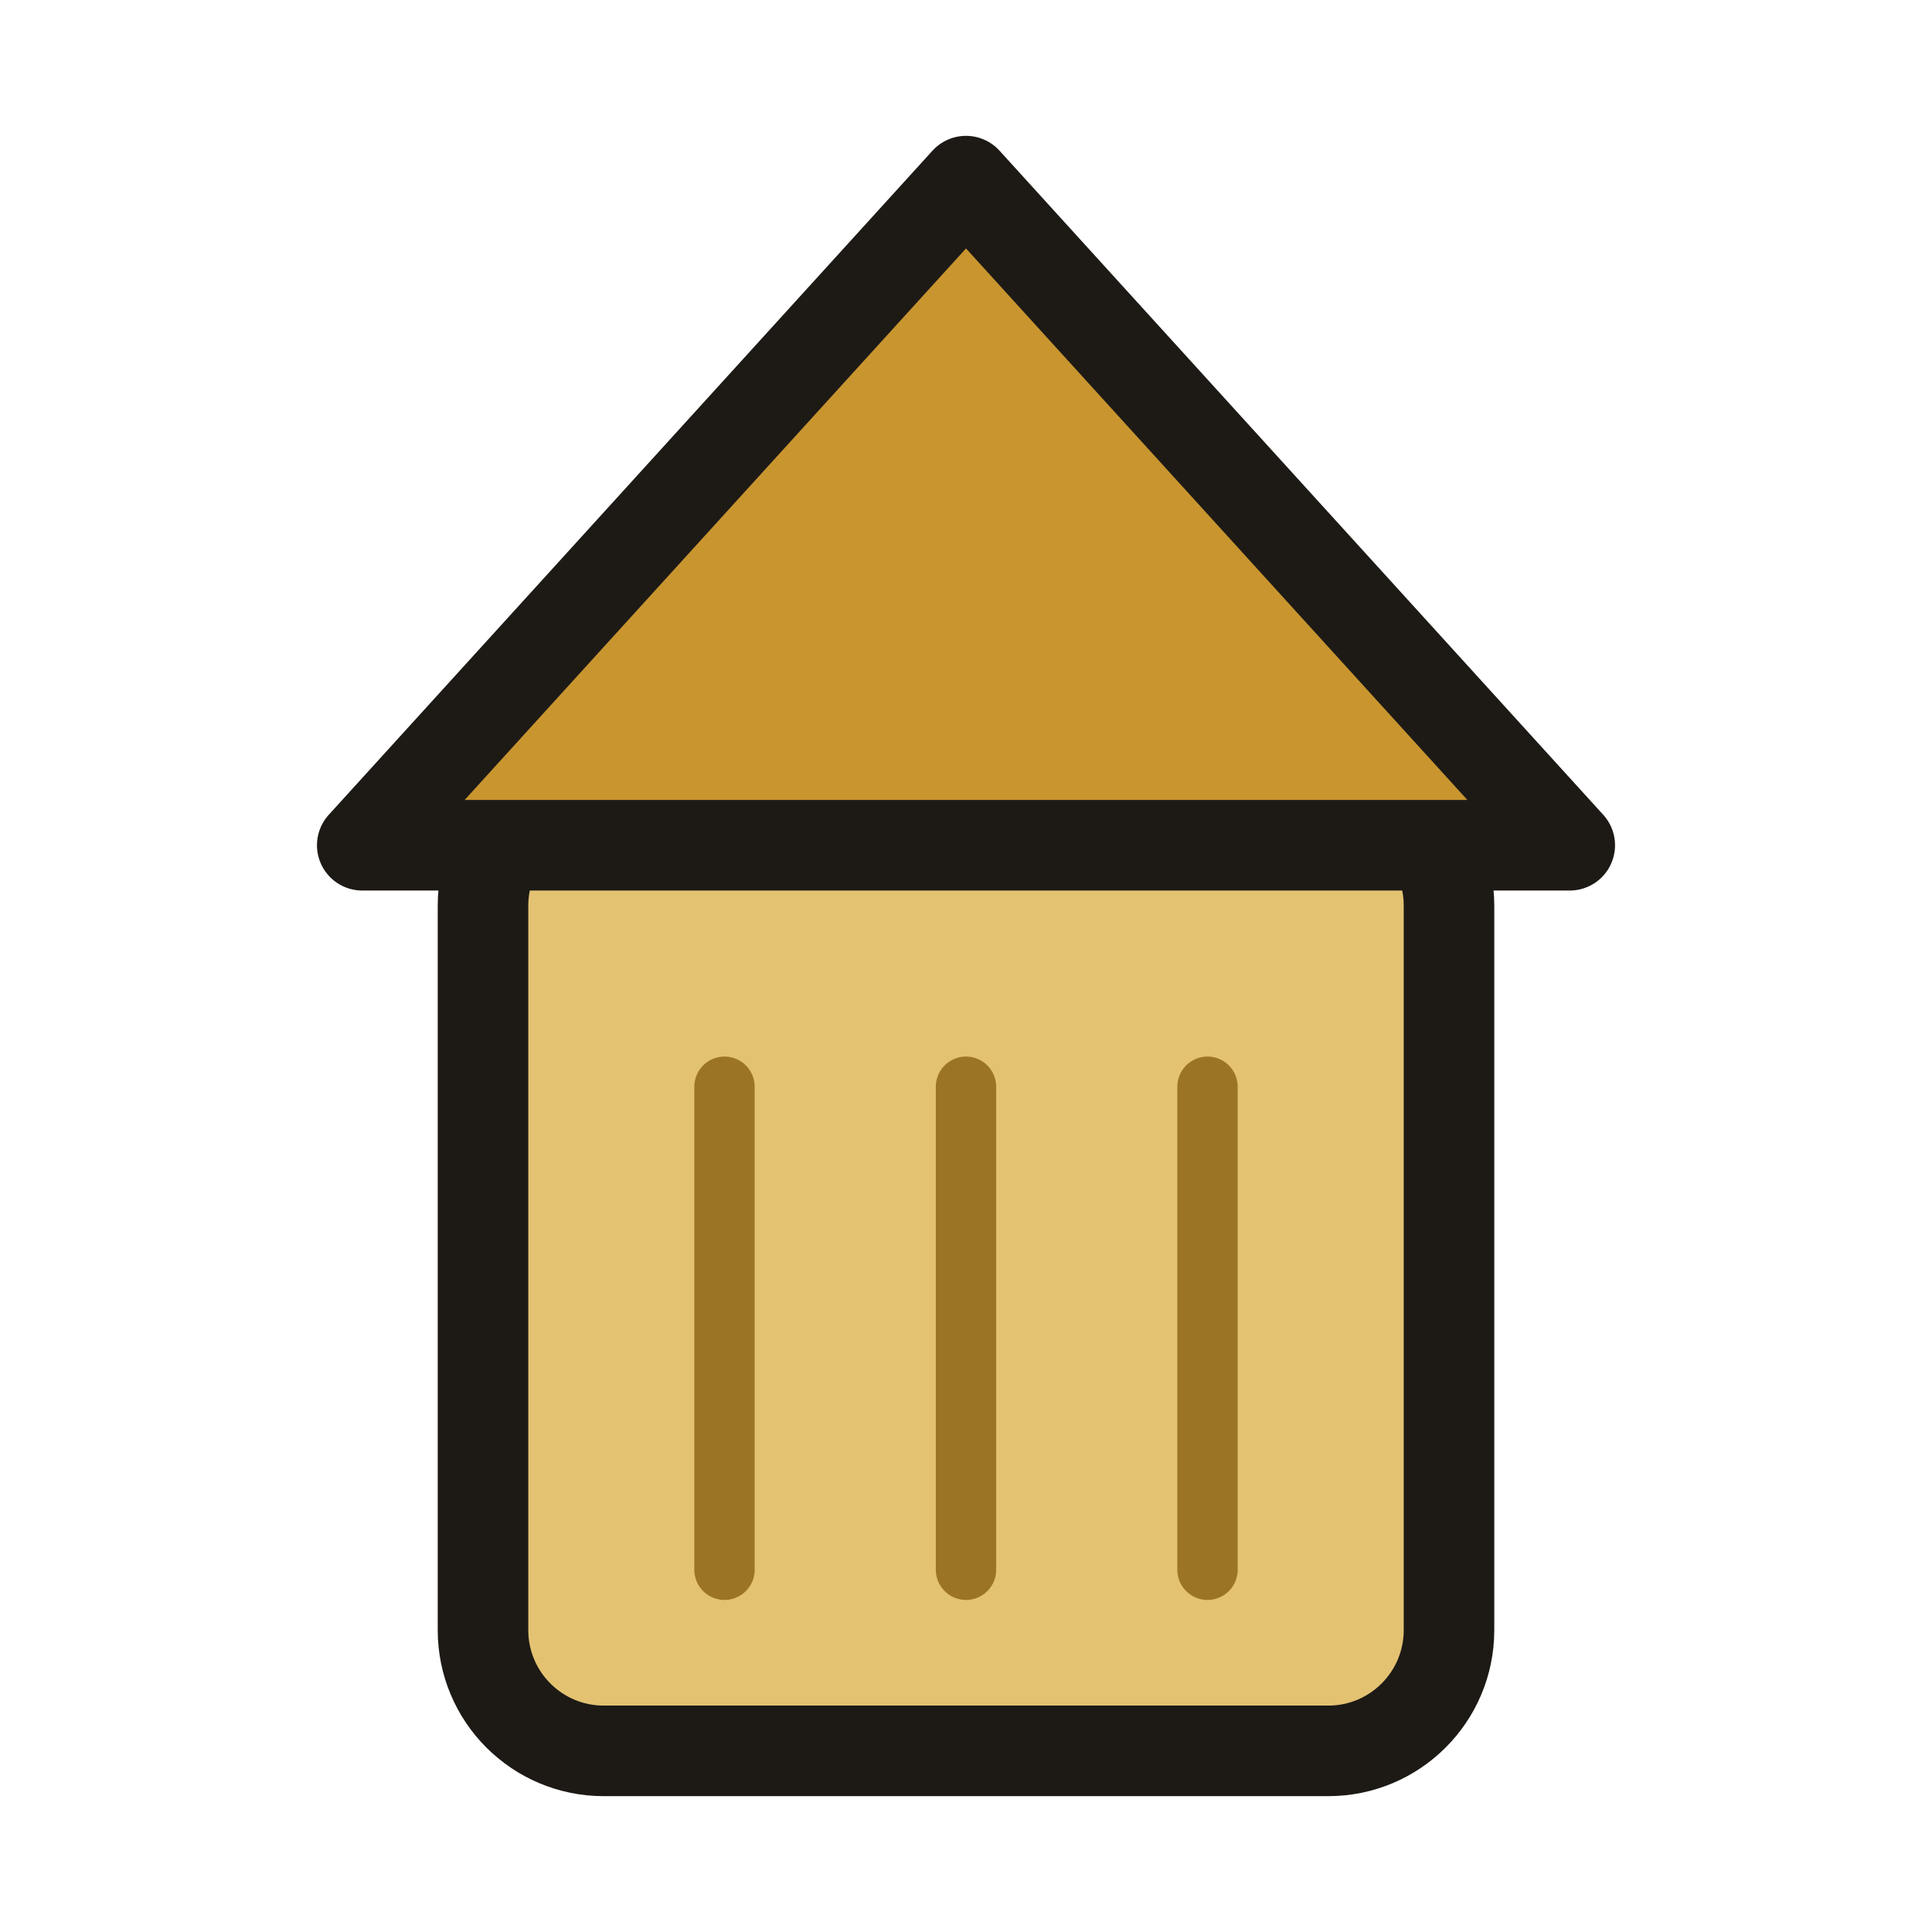
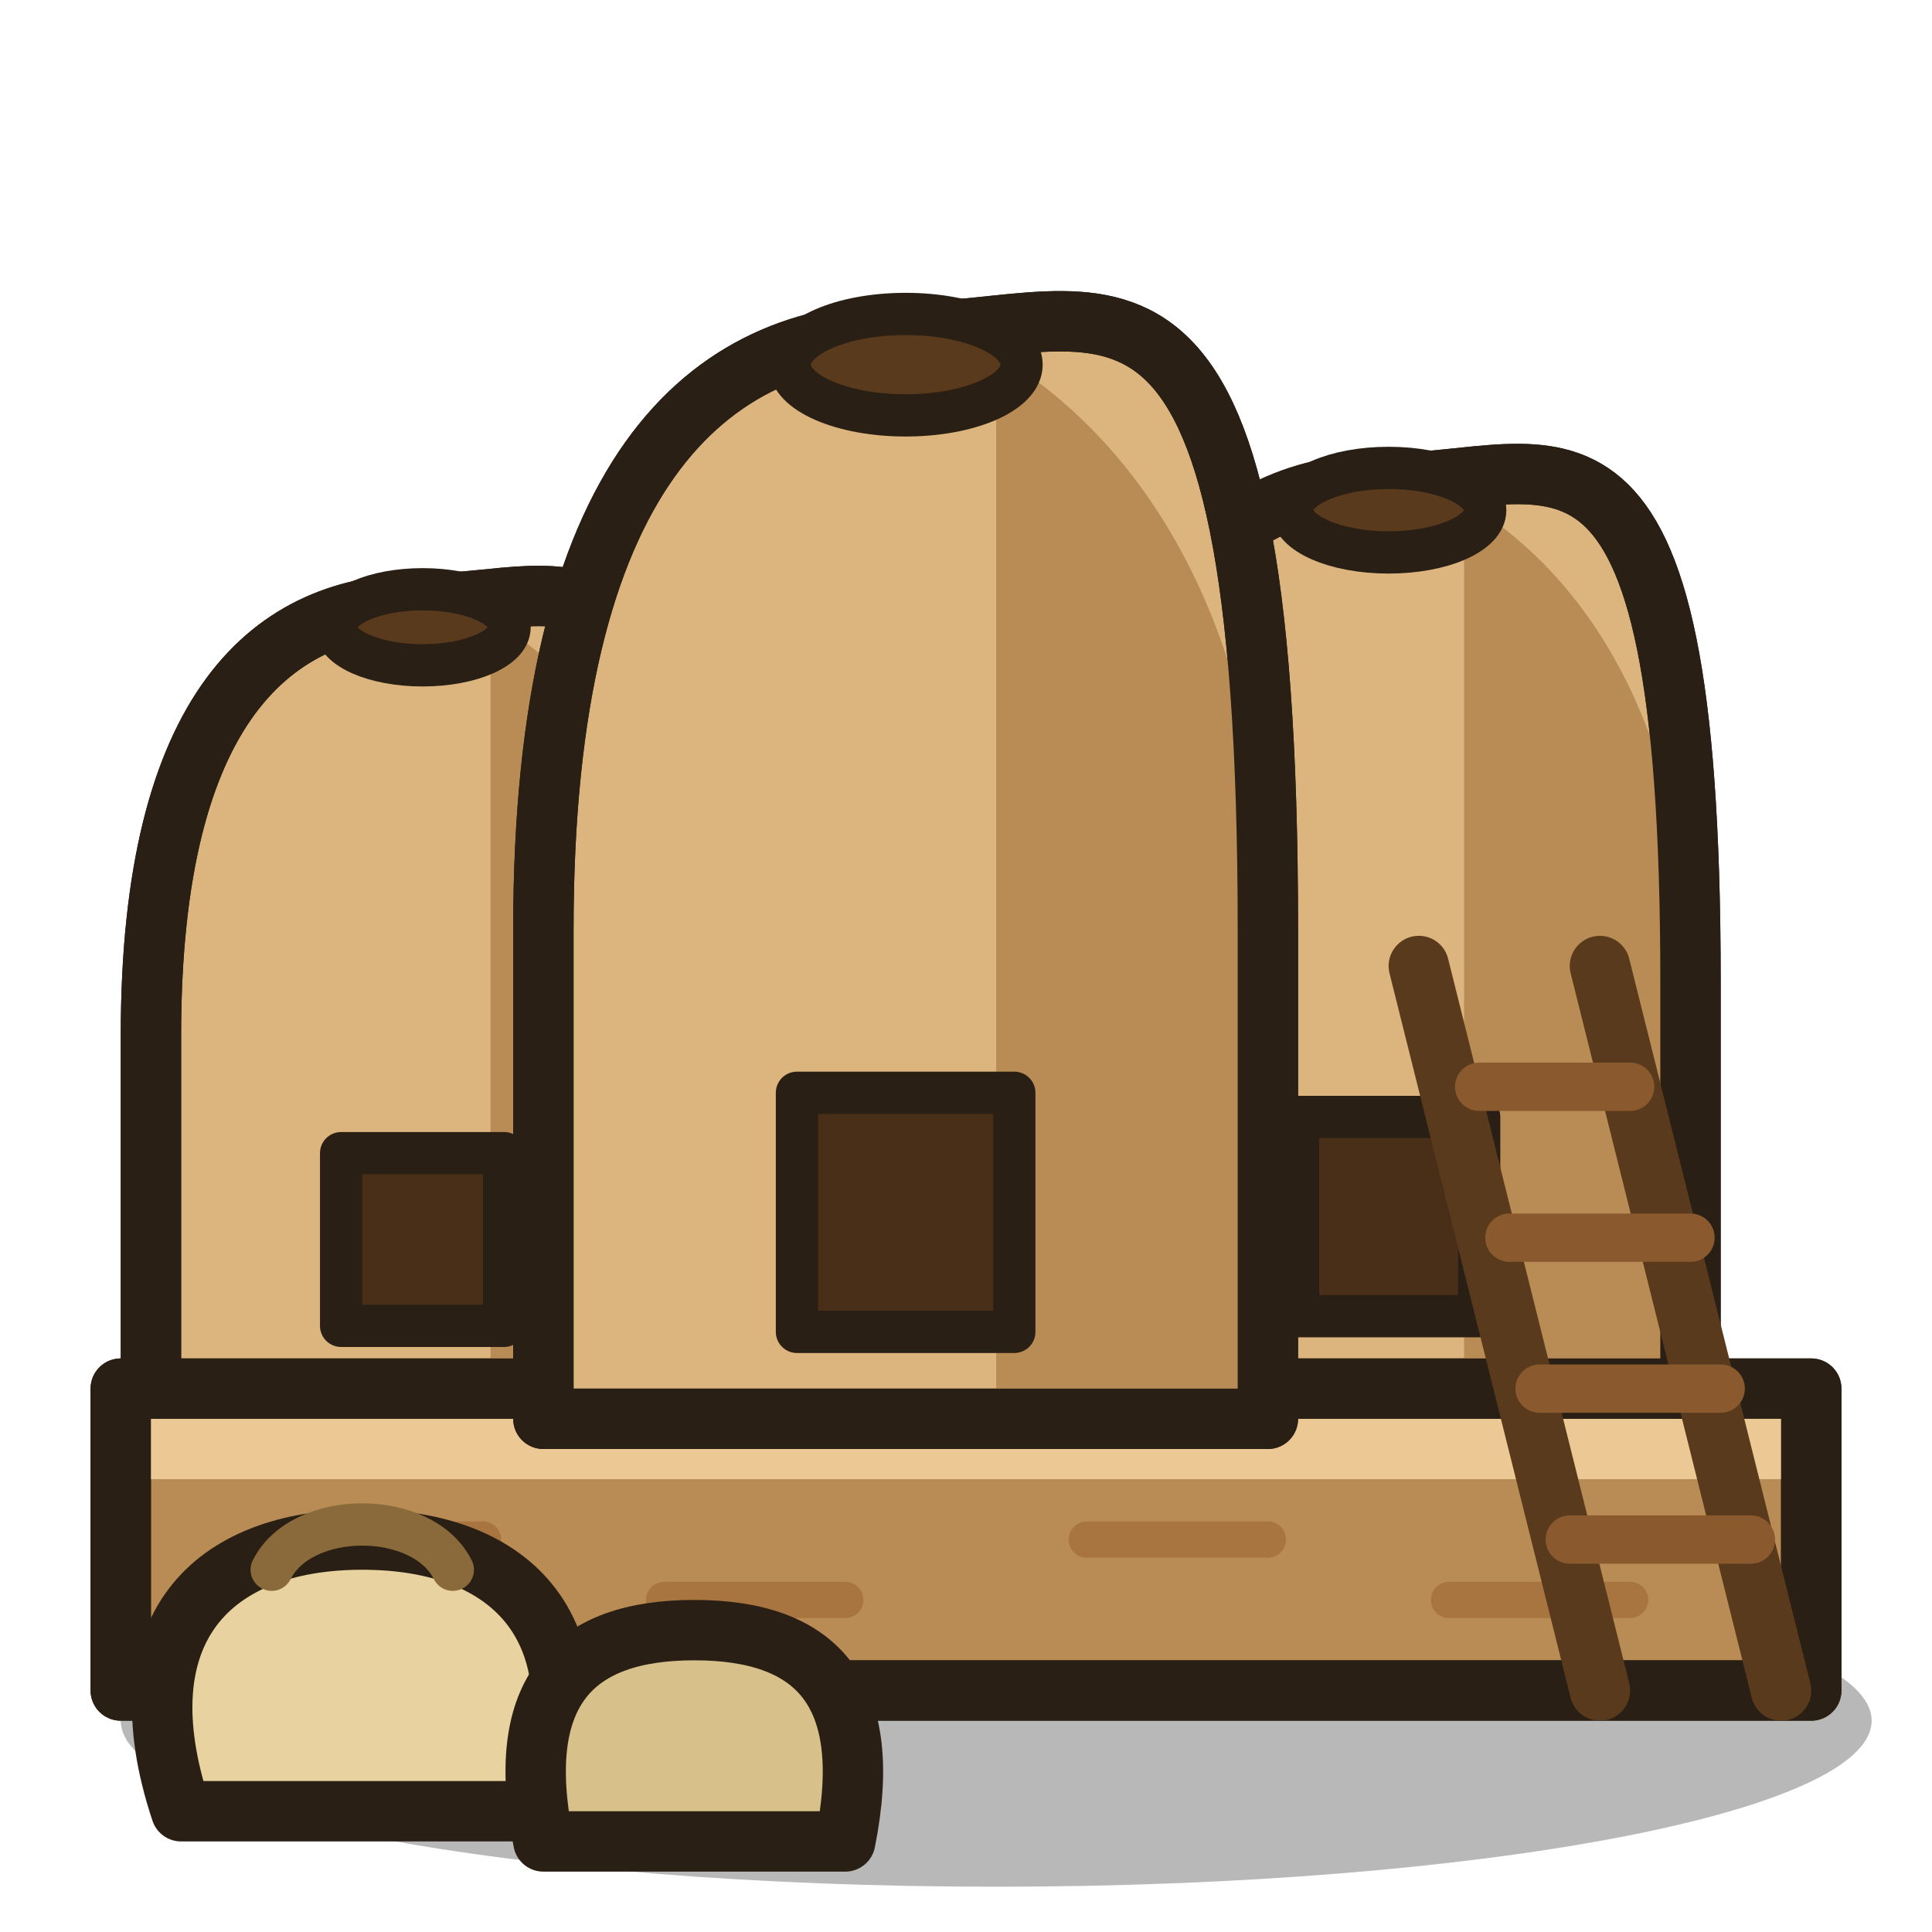
<svg xmlns="http://www.w3.org/2000/svg" width="64" height="64" viewBox="0 0 64 64">
-   <g stroke="#1d1a16" stroke-width="3" stroke-linejoin="round" stroke-linecap="round">
-     <rect x="16" y="26" width="32" height="32" rx="4" fill="#e3c272" />
-     <path d="M12 28L32 6l20 22z" fill="#c9952f" />
-     <path d="M24 36v16M32 36v16M40 36v16" stroke="#9c7426" stroke-width="2" />
+   <g stroke="#2a1f14" stroke-width="2" stroke-linejoin="round" stroke-linecap="round">
+     <ellipse cx="33" cy="57" rx="29" ry="5.5" fill="#000" opacity=".28" stroke="none" />
+     <path d="M4 46h56v10H4z" fill="#b98c55" />
+     <path d="M4 46h56v3H4z" fill="#ecc994" stroke="none" />
+     <path d="M4 46h56v10H4z" fill="none" />
+     <path d="M10 51h6M22 53h6M36 51h6M48 53h6" stroke="#a8743f" stroke-width="1.2" />
+     <path d="M36 46V32.5c0-12.6 4.5-16.5 10-16.5s10-3.9 10 16.5V46z" fill="#dcb47e" />
+     <path d="M48.5 16.6c5 3 7.5 9 7.5 15.9V46h-7.5z" fill="#b98c55" stroke="none" />
+     <path d="M36 46V32.5c0-12.6 4.5-16.5 10-16.5s10-3.9 10 16.5V46z" fill="none" />
+     <ellipse cx="46" cy="16.9" rx="3.2" ry="1.4" fill="#5a3a1c" stroke-width="1.4" />
+     <path d="M43 37h6v6.6h-6z" fill="#4a2f18" stroke-width="1.4" />
+     <path d="M5 46V34.3c0-10.92 4.05-14.3 9-14.3s9-3.38 9 14.3V46z" fill="#dcb47e" />
+     <path d="M16.25 20.52c4.5 2.6 6.75 7.8 6.75 13.78V46h-6.75z" fill="#b98c55" stroke="none" />
+     <path d="M5 46V34.3c0-10.92 4.05-14.3 9-14.3s9-3.38 9 14.3V46z" fill="none" />
+     <ellipse cx="14" cy="20.78" rx="2.88" ry="1.26" fill="#5a3a1c" stroke-width="1.4" />
+     <path d="M11.3 38.2h5.4v5.72h-5.4z" fill="#4a2f18" stroke-width="1.4" />
+     <path d="M18 47V30.8c0-15.12 5.4-19.8 12-19.8s12-4.68 12 19.8V47z" fill="#dcb47e" />
+     <path d="M33 11.72c6 3.6 9 10.8 9 19.08V47h-9z" fill="#b98c55" stroke="none" />
+     <path d="M18 47V30.8c0-15.12 5.4-19.8 12-19.8s12-4.68 12 19.8V47z" fill="none" />
+     <ellipse cx="30" cy="12.08" rx="3.84" ry="1.68" fill="#5a3a1c" stroke-width="1.4" />
+     <path d="M26.4 36.2h7.2v7.92h-7.2z" fill="#4a2f18" stroke-width="1.4" />
+     <path d="M53 56l-6-24M59 56l-6-24" stroke="#5a3a1c" stroke-width="2" />
+     <path d="M52 51h6M51 46h6M50 41h6M49 36h5" stroke="#8a5a2e" stroke-width="1.6" />
+     <path d="M6 60c-2-6 1-9 6-9s8 3 6 9z" fill="#e8d3a0" />
+     <path d="M9 52c1-2 5-2 6 0" fill="none" stroke="#8a6a3a" stroke-width="1.4" />
+     <path d="M18 61c-1-5 1-7 5-7s6 2 5 7z" fill="#d8c08a" />
  </g>
</svg>
